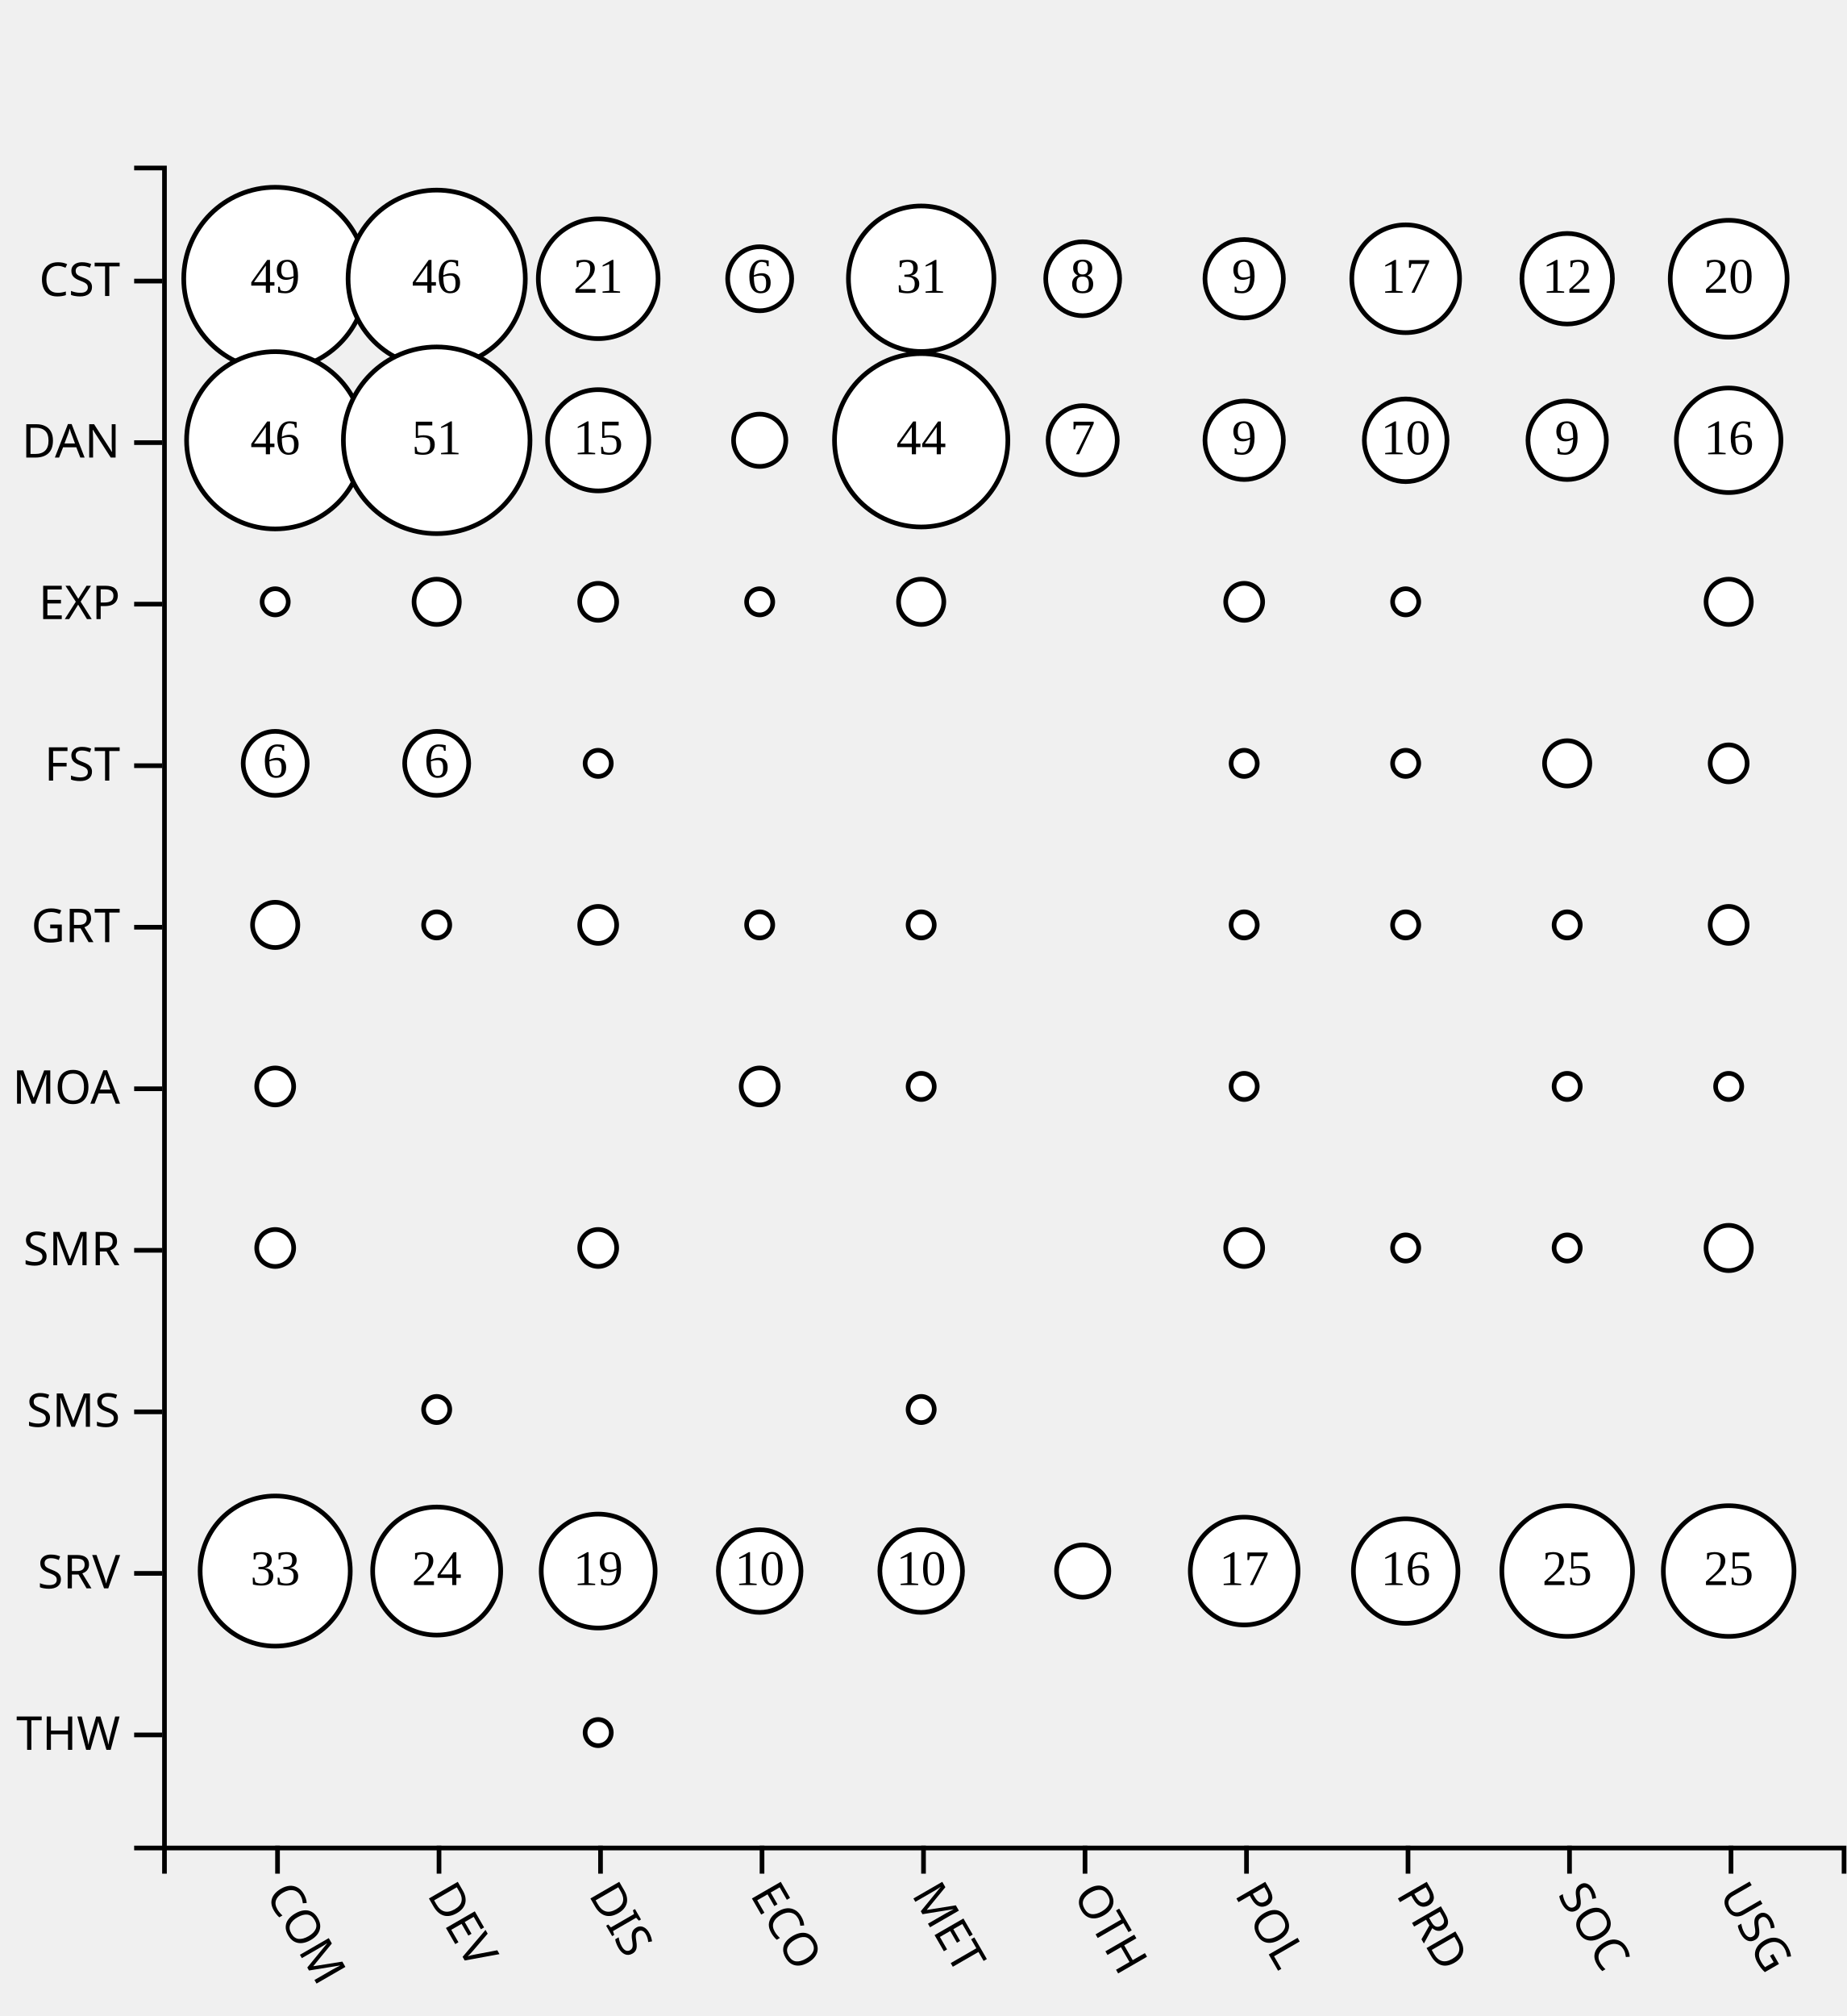
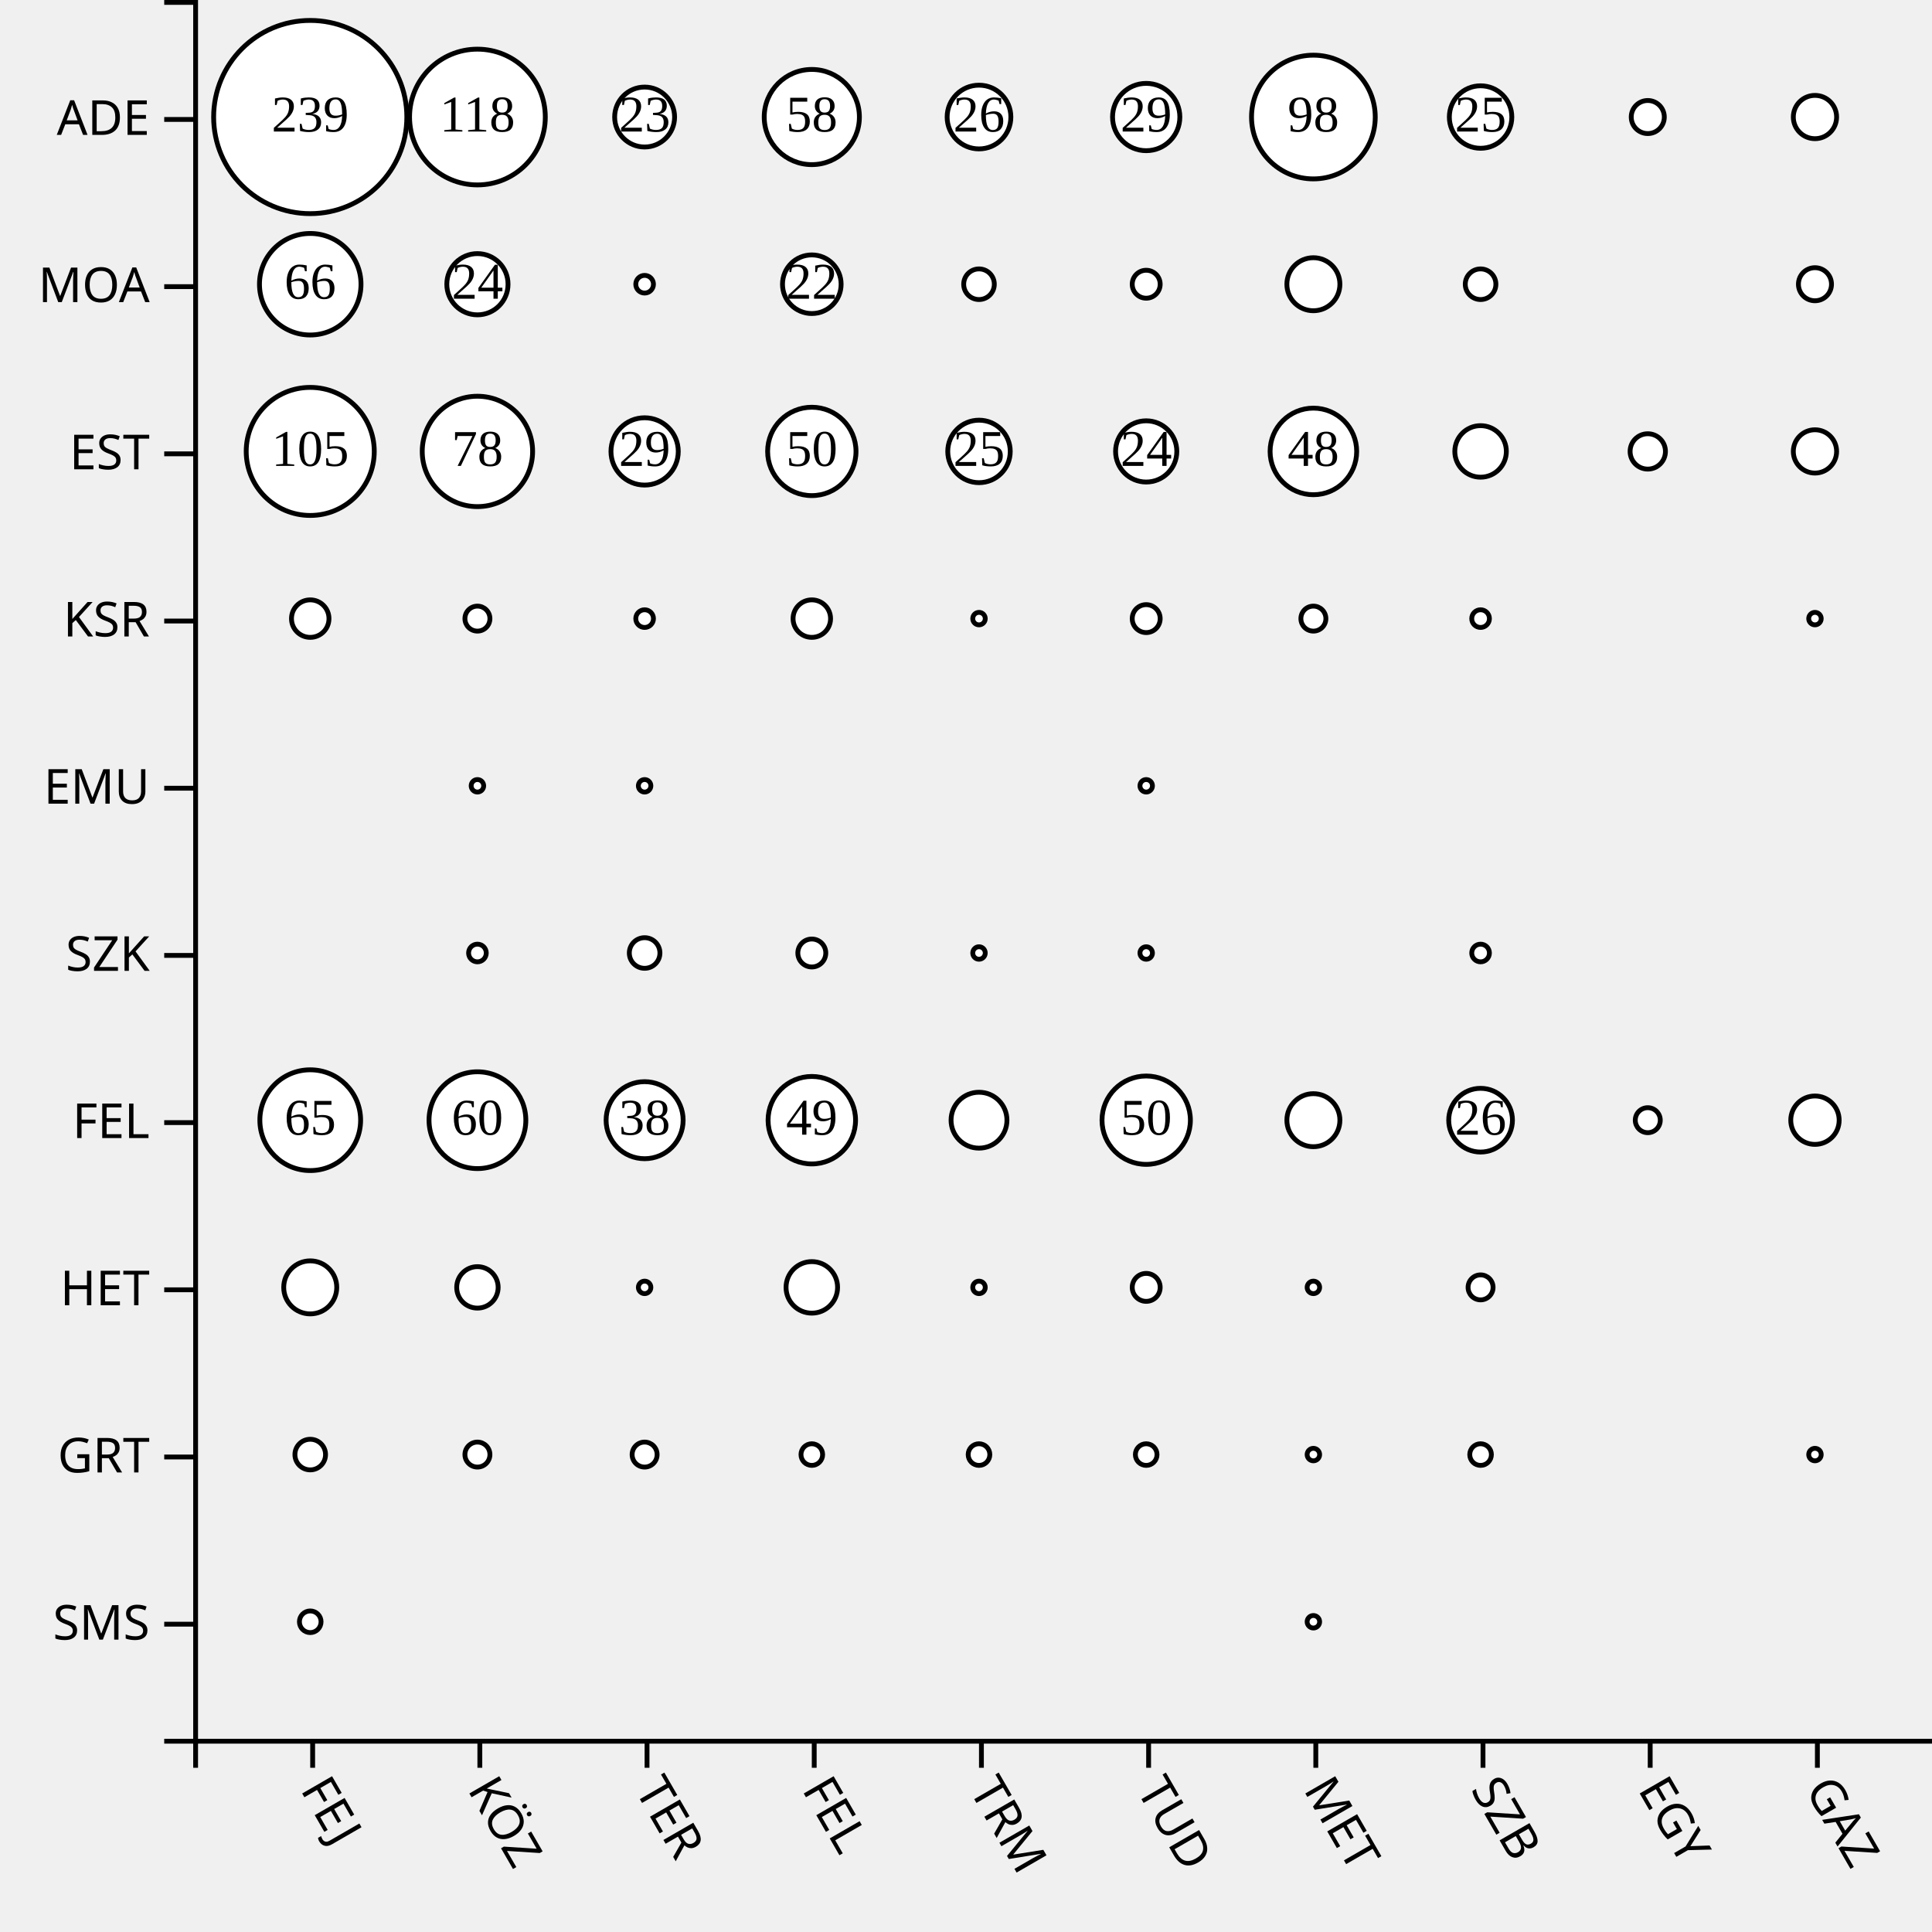
- <svg xmlns="http://www.w3.org/2000/svg" version="1.1" id="svg5349" width="395.754" height="432">
-   <defs id="defs5353" />
-   <g class="axis" font-size="10" transform="translate(34.75371,35.5)" style="font-size:10px;font-family:sans-serif;text-anchor:end;fill:none;filter:url(#desaturate)" id="g5002">
-     <path class="domain" d="m -6,0.5 h 6.5 v 360 H -6" id="path4940" style="stroke:#000000" />
-     <g class="tick" transform="translate(0,24.23077)" id="g4946" style="opacity:1">
-       <line x2="-6" y1="0.5" y2="0.5" id="line4942" x1="0" style="stroke:#000000" />
-       <text x="-9" y="0.5" dy="0.32em" id="text4944" style="fill:#000000">CST</text>
-     </g>
-     <g class="tick" transform="translate(0,58.84615)" id="g4952" style="opacity:1">
-       <line x2="-6" y1="0.5" y2="0.5" id="line4948" x1="0" style="stroke:#000000" />
-       <text x="-9" y="0.5" dy="0.32em" id="text4950" style="fill:#000000">DAN</text>
-     </g>
-     <g class="tick" transform="translate(0,93.46154)" id="g4958" style="opacity:1">
-       <line x2="-6" y1="0.5" y2="0.5" id="line4954" x1="0" style="stroke:#000000" />
-       <text x="-9" y="0.5" dy="0.32em" id="text4956" style="fill:#000000">EXP</text>
-     </g>
-     <g class="tick" transform="translate(0,128.0769)" id="g4964" style="opacity:1">
-       <line x2="-6" y1="0.5" y2="0.5" id="line4960" x1="0" style="stroke:#000000" />
-       <text x="-9" y="0.5" dy="0.32em" id="text4962" style="fill:#000000">FST</text>
-     </g>
-     <g class="tick" transform="translate(0,162.6923)" id="g4970" style="opacity:1">
-       <line x2="-6" y1="0.5" y2="0.5" id="line4966" x1="0" style="stroke:#000000" />
-       <text x="-9" y="0.5" dy="0.32em" id="text4968" style="fill:#000000">GRT</text>
-     </g>
-     <g class="tick" transform="translate(0,197.3077)" id="g4976" style="opacity:1">
-       <line x2="-6" y1="0.5" y2="0.5" id="line4972" x1="0" style="stroke:#000000" />
-       <text x="-9" y="0.5" dy="0.32em" id="text4974" style="fill:#000000">MOA</text>
-     </g>
-     <g class="tick" transform="translate(0,231.9231)" id="g4982" style="opacity:1">
-       <line x2="-6" y1="0.5" y2="0.5" id="line4978" x1="0" style="stroke:#000000" />
-       <text x="-9" y="0.5" dy="0.32em" id="text4980" style="fill:#000000">SMR</text>
-     </g>
-     <g class="tick" transform="translate(0,266.5385)" id="g4988" style="opacity:1">
-       <line x2="-6" y1="0.5" y2="0.5" id="line4984" x1="0" style="stroke:#000000" />
-       <text x="-9" y="0.5" dy="0.32em" id="text4986" style="fill:#000000">SMS</text>
-     </g>
-     <g class="tick" transform="translate(0,301.1538)" id="g4994" style="opacity:1">
-       <line x2="-6" y1="0.5" y2="0.5" id="line4990" x1="0" style="stroke:#000000" />
-       <text x="-9" y="0.5" dy="0.32em" id="text4992" style="fill:#000000">SRV</text>
-     </g>
-     <g class="tick" transform="translate(0,335.7692)" id="g5000" style="opacity:1">
-       <line x2="-6" y1="0.5" y2="0.5" id="line4996" x1="0" style="stroke:#000000" />
-       <text x="-9" y="0.5" dy="0.32em" id="text4998" style="fill:#000000">THW</text>
+ <svg xmlns="http://www.w3.org/2000/svg" style="width: 400px; height: 400px;" version="1.1">
+   <g class="axis" fill="none" font-size="10" font-family="sans-serif" text-anchor="end" transform="translate(40,0)" style="filter: url(&quot;#desaturate&quot;);">
+     <path class="domain" stroke="#000" d="M-6,0.5H0.5V360.5H-6" />
+     <g class="tick" opacity="1" transform="translate(0,24.23077)">
+       <line stroke="#000" x2="-6" y1="0.5" y2="0.5" />
+       <text fill="#000" x="-9" y="0.5" dy="0.32em">ADE</text>
+     </g>
+     <g class="tick" opacity="1" transform="translate(0,58.84615)">
+       <line stroke="#000" x2="-6" y1="0.5" y2="0.5" />
+       <text fill="#000" x="-9" y="0.5" dy="0.32em">MOA</text>
+     </g>
+     <g class="tick" opacity="1" transform="translate(0,93.46154)">
+       <line stroke="#000" x2="-6" y1="0.5" y2="0.5" />
+       <text fill="#000" x="-9" y="0.5" dy="0.32em">EST</text>
+     </g>
+     <g class="tick" opacity="1" transform="translate(0,128.0769)">
+       <line stroke="#000" x2="-6" y1="0.5" y2="0.5" />
+       <text fill="#000" x="-9" y="0.5" dy="0.32em">KSR</text>
+     </g>
+     <g class="tick" opacity="1" transform="translate(0,162.6923)">
+       <line stroke="#000" x2="-6" y1="0.5" y2="0.5" />
+       <text fill="#000" x="-9" y="0.5" dy="0.32em">EMU</text>
+     </g>
+     <g class="tick" opacity="1" transform="translate(0,197.3077)">
+       <line stroke="#000" x2="-6" y1="0.5" y2="0.5" />
+       <text fill="#000" x="-9" y="0.5" dy="0.32em">SZK</text>
+     </g>
+     <g class="tick" opacity="1" transform="translate(0,231.9231)">
+       <line stroke="#000" x2="-6" y1="0.5" y2="0.5" />
+       <text fill="#000" x="-9" y="0.5" dy="0.32em">FEL</text>
+     </g>
+     <g class="tick" opacity="1" transform="translate(0,266.5385)">
+       <line stroke="#000" x2="-6" y1="0.5" y2="0.5" />
+       <text fill="#000" x="-9" y="0.5" dy="0.32em">HET</text>
+     </g>
+     <g class="tick" opacity="1" transform="translate(0,301.1538)">
+       <line stroke="#000" x2="-6" y1="0.5" y2="0.5" />
+       <text fill="#000" x="-9" y="0.5" dy="0.32em">GRT</text>
+     </g>
+     <g class="tick" opacity="1" transform="translate(0,335.7692)">
+       <line stroke="#000" x2="-6" y1="0.5" y2="0.5" />
+       <text fill="#000" x="-9" y="0.5" dy="0.32em">SMS</text>
    </g>
  </g>
-   <g class="axis" font-size="10" transform="translate(34.75371,395.5)" id="g5066" style="font-size:10px;font-family:sans-serif;text-anchor:middle;fill:none">
-     <path class="domain" d="M 0.5,6 V 0.5 h 360 V 6" id="path5004" style="stroke:#000000" />
-     <g class="tick" transform="translate(24.23077)" id="g5010" style="opacity:1">
-       <line y2="6" x1="0.5" x2="0.5" id="line5006" y1="0" style="stroke:#000000" />
-       <text y="0" x="8" dy="0.71em" transform="rotate(60)" id="text5008" style="text-anchor:start;fill:#000000">COM</text>
-     </g>
-     <g class="tick" transform="translate(58.84615)" id="g5016" style="opacity:1">
-       <line y2="6" x1="0.5" x2="0.5" id="line5012" y1="0" style="stroke:#000000" />
-       <text y="0" x="8" dy="0.71em" transform="rotate(60)" id="text5014" style="text-anchor:start;fill:#000000">DEV</text>
-     </g>
-     <g class="tick" transform="translate(93.46154)" id="g5022" style="opacity:1">
-       <line y2="6" x1="0.5" x2="0.5" id="line5018" y1="0" style="stroke:#000000" />
-       <text y="0" x="8" dy="0.71em" transform="rotate(60)" id="text5020" style="text-anchor:start;fill:#000000">DIS</text>
-     </g>
-     <g class="tick" transform="translate(128.0769)" id="g5028" style="opacity:1">
-       <line y2="6" x1="0.5" x2="0.5" id="line5024" y1="0" style="stroke:#000000" />
-       <text y="0" x="8" dy="0.71em" transform="rotate(60)" id="text5026" style="text-anchor:start;fill:#000000">ECO</text>
-     </g>
-     <g class="tick" transform="translate(162.6923)" id="g5034" style="opacity:1">
-       <line y2="6" x1="0.5" x2="0.5" id="line5030" y1="0" style="stroke:#000000" />
-       <text y="0" x="8" dy="0.71em" transform="rotate(60)" id="text5032" style="text-anchor:start;fill:#000000">MET</text>
-     </g>
-     <g class="tick" transform="translate(197.3077)" id="g5040" style="opacity:1">
-       <line y2="6" x1="0.5" x2="0.5" id="line5036" y1="0" style="stroke:#000000" />
-       <text y="0" x="8" dy="0.71em" transform="rotate(60)" id="text5038" style="text-anchor:start;fill:#000000">OTH</text>
-     </g>
-     <g class="tick" transform="translate(231.9231)" id="g5046" style="opacity:1">
-       <line y2="6" x1="0.5" x2="0.5" id="line5042" y1="0" style="stroke:#000000" />
-       <text y="0" x="8" dy="0.71em" transform="rotate(60)" id="text5044" style="text-anchor:start;fill:#000000">POL</text>
-     </g>
-     <g class="tick" transform="translate(266.5385)" id="g5052" style="opacity:1">
-       <line y2="6" x1="0.5" x2="0.5" id="line5048" y1="0" style="stroke:#000000" />
-       <text y="0" x="8" dy="0.71em" transform="rotate(60)" id="text5050" style="text-anchor:start;fill:#000000">PRD</text>
-     </g>
-     <g class="tick" transform="translate(301.1538)" id="g5058" style="opacity:1">
-       <line y2="6" x1="0.5" x2="0.5" id="line5054" y1="0" style="stroke:#000000" />
-       <text y="0" x="8" dy="0.71em" transform="rotate(60)" id="text5056" style="text-anchor:start;fill:#000000">SOC</text>
-     </g>
-     <g class="tick" transform="translate(335.7692)" id="g5064" style="opacity:1">
-       <line y2="6" x1="0.5" x2="0.5" id="line5060" y1="0" style="stroke:#000000" />
-       <text y="0" x="8" dy="0.71em" transform="rotate(60)" id="text5062" style="text-anchor:start;fill:#000000">USG</text>
+   <g class="axis" fill="none" font-size="10" font-family="sans-serif" text-anchor="middle" transform="translate(40,360)">
+     <path class="domain" stroke="#000" d="M0.5,6V0.5H360.5V6" />
+     <g class="tick" opacity="1" transform="translate(24.23077,0)">
+       <line stroke="#000" y2="6" x1="0.5" x2="0.5" />
+       <text fill="#000" y="0" x="8" dy="0.71em" text-anchor="start" transform="rotate(60)">FEJ</text>
+     </g>
+     <g class="tick" opacity="1" transform="translate(58.84615,0)">
+       <line stroke="#000" y2="6" x1="0.5" x2="0.5" />
+       <text fill="#000" y="0" x="8" dy="0.71em" text-anchor="start" transform="rotate(60)">KÖZ</text>
+     </g>
+     <g class="tick" opacity="1" transform="translate(93.46154,0)">
+       <line stroke="#000" y2="6" x1="0.5" x2="0.5" />
+       <text fill="#000" y="0" x="8" dy="0.71em" text-anchor="start" transform="rotate(60)">TER</text>
+     </g>
+     <g class="tick" opacity="1" transform="translate(128.0769,0)">
+       <line stroke="#000" y2="6" x1="0.5" x2="0.5" />
+       <text fill="#000" y="0" x="8" dy="0.71em" text-anchor="start" transform="rotate(60)">FEL</text>
+     </g>
+     <g class="tick" opacity="1" transform="translate(162.6923,0)">
+       <line stroke="#000" y2="6" x1="0.5" x2="0.5" />
+       <text fill="#000" y="0" x="8" dy="0.71em" text-anchor="start" transform="rotate(60)">TRM</text>
+     </g>
+     <g class="tick" opacity="1" transform="translate(197.3077,0)">
+       <line stroke="#000" y2="6" x1="0.5" x2="0.5" />
+       <text fill="#000" y="0" x="8" dy="0.71em" text-anchor="start" transform="rotate(60)">TUD</text>
+     </g>
+     <g class="tick" opacity="1" transform="translate(231.9231,0)">
+       <line stroke="#000" y2="6" x1="0.5" x2="0.5" />
+       <text fill="#000" y="0" x="8" dy="0.71em" text-anchor="start" transform="rotate(60)">MET</text>
+     </g>
+     <g class="tick" opacity="1" transform="translate(266.5385,0)">
+       <line stroke="#000" y2="6" x1="0.5" x2="0.5" />
+       <text fill="#000" y="0" x="8" dy="0.71em" text-anchor="start" transform="rotate(60)">SZB</text>
+     </g>
+     <g class="tick" opacity="1" transform="translate(301.1538,0)">
+       <line stroke="#000" y2="6" x1="0.5" x2="0.5" />
+       <text fill="#000" y="0" x="8" dy="0.71em" text-anchor="start" transform="rotate(60)">EGY</text>
+     </g>
+     <g class="tick" opacity="1" transform="translate(335.7692,0)">
+       <line stroke="#000" y2="6" x1="0.5" x2="0.5" />
+       <text fill="#000" y="0" x="8" dy="0.71em" text-anchor="start" transform="rotate(60)">GAZ</text>
    </g>
  </g>
-   <g class="chartarea" transform="translate(34.75371,35.5)" id="g5344">
-     <circle r="19.604" cx="24.231" cy="24.231" style="fill:#ffffff;stroke:#000000;stroke-width:1" id="circle5068" />
-     <circle r="18.994" cx="24.231" cy="58.846" style="fill:#ffffff;stroke:#000000;stroke-width:1" id="circle5070" />
-     <circle r="2.801" cx="24.231" cy="93.462" style="fill:#ffffff;stroke:#000000;stroke-width:1" id="circle5072" />
-     <circle r="6.86" cx="24.231" cy="128.077" style="fill:#ffffff;stroke:#000000;stroke-width:1" id="circle5074" />
-     <circle r="4.851" cx="24.231" cy="162.692" style="fill:#ffffff;stroke:#000000;stroke-width:1" id="circle5076" />
-     <circle r="3.961" cx="24.231" cy="197.308" style="fill:#ffffff;stroke:#000000;stroke-width:1" id="circle5078" />
-     <circle r="3.961" cx="24.231" cy="231.923" style="fill:#ffffff;stroke:#000000;stroke-width:1" id="circle5080" />
-     <circle r="16.088" cx="24.231" cy="301.154" style="fill:#ffffff;stroke:#000000;stroke-width:1" id="circle5082" />
-     <circle r="18.994" cx="58.846" cy="24.231" style="fill:#ffffff;stroke:#000000;stroke-width:1" id="circle5084" />
-     <circle r="20" cx="58.846" cy="58.846" style="fill:#ffffff;stroke:#000000;stroke-width:1" id="circle5086" />
-     <circle r="4.851" cx="58.846" cy="93.462" style="fill:#ffffff;stroke:#000000;stroke-width:1" id="circle5088" />
-     <circle r="6.86" cx="58.846" cy="128.077" style="fill:#ffffff;stroke:#000000;stroke-width:1" id="circle5090" />
-     <circle r="2.801" cx="58.846" cy="162.692" style="fill:#ffffff;stroke:#000000;stroke-width:1" id="circle5092" />
-     <circle r="2.801" cx="58.846" cy="266.538" style="fill:#ffffff;stroke:#000000;stroke-width:1" id="circle5094" />
-     <circle r="13.72" cx="58.846" cy="301.154" style="fill:#ffffff;stroke:#000000;stroke-width:1" id="circle5096" />
-     <circle r="12.834" cx="93.462" cy="24.231" style="fill:#ffffff;stroke:#000000;stroke-width:1" id="circle5098" />
-     <circle r="10.847" cx="93.462" cy="58.846" style="fill:#ffffff;stroke:#000000;stroke-width:1" id="circle5100" />
-     <circle r="3.961" cx="93.462" cy="93.462" style="fill:#ffffff;stroke:#000000;stroke-width:1" id="circle5102" />
-     <circle r="2.801" cx="93.462" cy="128.077" style="fill:#ffffff;stroke:#000000;stroke-width:1" id="circle5104" />
-     <circle r="3.961" cx="93.462" cy="162.692" style="fill:#ffffff;stroke:#000000;stroke-width:1" id="circle5106" />
-     <circle r="3.961" cx="93.462" cy="231.923" style="fill:#ffffff;stroke:#000000;stroke-width:1" id="circle5108" />
-     <circle r="12.207" cx="93.462" cy="301.154" style="fill:#ffffff;stroke:#000000;stroke-width:1" id="circle5110" />
-     <circle r="2.801" cx="93.462" cy="335.769" style="fill:#ffffff;stroke:#000000;stroke-width:1" id="circle5112" />
-     <circle r="6.86" cx="128.077" cy="24.231" style="fill:#ffffff;stroke:#000000;stroke-width:1" id="circle5114" />
-     <circle r="5.601" cx="128.077" cy="58.846" style="fill:#ffffff;stroke:#000000;stroke-width:1" id="circle5116" />
-     <circle r="2.801" cx="128.077" cy="93.462" style="fill:#ffffff;stroke:#000000;stroke-width:1" id="circle5118" />
-     <circle r="2.801" cx="128.077" cy="162.692" style="fill:#ffffff;stroke:#000000;stroke-width:1" id="circle5120" />
-     <circle r="3.961" cx="128.077" cy="197.308" style="fill:#ffffff;stroke:#000000;stroke-width:1" id="circle5122" />
-     <circle r="8.856" cx="128.077" cy="301.154" style="fill:#ffffff;stroke:#000000;stroke-width:1" id="circle5124" />
-     <circle r="15.593" cx="162.692" cy="24.231" style="fill:#ffffff;stroke:#000000;stroke-width:1" id="circle5126" />
-     <circle r="18.577" cx="162.692" cy="58.846" style="fill:#ffffff;stroke:#000000;stroke-width:1" id="circle5128" />
-     <circle r="4.851" cx="162.692" cy="93.462" style="fill:#ffffff;stroke:#000000;stroke-width:1" id="circle5130" />
-     <circle r="2.801" cx="162.692" cy="162.692" style="fill:#ffffff;stroke:#000000;stroke-width:1" id="circle5132" />
-     <circle r="2.801" cx="162.692" cy="197.308" style="fill:#ffffff;stroke:#000000;stroke-width:1" id="circle5134" />
-     <circle r="2.801" cx="162.692" cy="266.538" style="fill:#ffffff;stroke:#000000;stroke-width:1" id="circle5136" />
-     <circle r="8.856" cx="162.692" cy="301.154" style="fill:#ffffff;stroke:#000000;stroke-width:1" id="circle5138" />
-     <circle r="7.921" cx="197.308" cy="24.231" style="fill:#ffffff;stroke:#000000;stroke-width:1" id="circle5140" />
-     <circle r="7.41" cx="197.308" cy="58.846" style="fill:#ffffff;stroke:#000000;stroke-width:1" id="circle5142" />
-     <circle r="5.601" cx="197.308" cy="301.154" style="fill:#ffffff;stroke:#000000;stroke-width:1" id="circle5144" />
-     <circle r="8.402" cx="231.923" cy="24.231" style="fill:#ffffff;stroke:#000000;stroke-width:1" id="circle5146" />
-     <circle r="8.402" cx="231.923" cy="58.846" style="fill:#ffffff;stroke:#000000;stroke-width:1" id="circle5148" />
-     <circle r="3.961" cx="231.923" cy="93.462" style="fill:#ffffff;stroke:#000000;stroke-width:1" id="circle5150" />
-     <circle r="2.801" cx="231.923" cy="128.077" style="fill:#ffffff;stroke:#000000;stroke-width:1" id="circle5152" />
-     <circle r="2.801" cx="231.923" cy="162.692" style="fill:#ffffff;stroke:#000000;stroke-width:1" id="circle5154" />
-     <circle r="2.801" cx="231.923" cy="197.308" style="fill:#ffffff;stroke:#000000;stroke-width:1" id="circle5156" />
-     <circle r="3.961" cx="231.923" cy="231.923" style="fill:#ffffff;stroke:#000000;stroke-width:1" id="circle5158" />
-     <circle r="11.547" cx="231.923" cy="301.154" style="fill:#ffffff;stroke:#000000;stroke-width:1" id="circle5160" />
-     <circle r="11.547" cx="266.538" cy="24.231" style="fill:#ffffff;stroke:#000000;stroke-width:1" id="circle5162" />
-     <circle r="8.856" cx="266.538" cy="58.846" style="fill:#ffffff;stroke:#000000;stroke-width:1" id="circle5164" />
-     <circle r="2.801" cx="266.538" cy="93.462" style="fill:#ffffff;stroke:#000000;stroke-width:1" id="circle5166" />
-     <circle r="2.801" cx="266.538" cy="128.077" style="fill:#ffffff;stroke:#000000;stroke-width:1" id="circle5168" />
-     <circle r="2.801" cx="266.538" cy="162.692" style="fill:#ffffff;stroke:#000000;stroke-width:1" id="circle5170" />
-     <circle r="2.801" cx="266.538" cy="231.923" style="fill:#ffffff;stroke:#000000;stroke-width:1" id="circle5172" />
-     <circle r="11.202" cx="266.538" cy="301.154" style="fill:#ffffff;stroke:#000000;stroke-width:1" id="circle5174" />
-     <circle r="9.701" cx="301.154" cy="24.231" style="fill:#ffffff;stroke:#000000;stroke-width:1" id="circle5176" />
-     <circle r="8.402" cx="301.154" cy="58.846" style="fill:#ffffff;stroke:#000000;stroke-width:1" id="circle5178" />
-     <circle r="4.851" cx="301.154" cy="128.077" style="fill:#ffffff;stroke:#000000;stroke-width:1" id="circle5180" />
-     <circle r="2.801" cx="301.154" cy="162.692" style="fill:#ffffff;stroke:#000000;stroke-width:1" id="circle5182" />
-     <circle r="2.801" cx="301.154" cy="197.308" style="fill:#ffffff;stroke:#000000;stroke-width:1" id="circle5184" />
-     <circle r="2.801" cx="301.154" cy="231.923" style="fill:#ffffff;stroke:#000000;stroke-width:1" id="circle5186" />
-     <circle r="14.003" cx="301.154" cy="301.154" style="fill:#ffffff;stroke:#000000;stroke-width:1" id="circle5188" />
-     <circle r="12.524" cx="335.769" cy="24.231" style="fill:#ffffff;stroke:#000000;stroke-width:1" id="circle5190" />
-     <circle r="11.202" cx="335.769" cy="58.846" style="fill:#ffffff;stroke:#000000;stroke-width:1" id="circle5192" />
-     <circle r="4.851" cx="335.769" cy="93.462" style="fill:#ffffff;stroke:#000000;stroke-width:1" id="circle5194" />
-     <circle r="3.961" cx="335.769" cy="128.077" style="fill:#ffffff;stroke:#000000;stroke-width:1" id="circle5196" />
-     <circle r="3.961" cx="335.769" cy="162.692" style="fill:#ffffff;stroke:#000000;stroke-width:1" id="circle5198" />
-     <circle r="2.801" cx="335.769" cy="197.308" style="fill:#ffffff;stroke:#000000;stroke-width:1" id="circle5200" />
-     <circle r="4.851" cx="335.769" cy="231.923" style="fill:#ffffff;stroke:#000000;stroke-width:1" id="circle5202" />
-     <circle r="14.003" cx="335.769" cy="301.154" style="fill:#ffffff;stroke:#000000;stroke-width:1" id="circle5204" />
-     <text x="24.231" y="27.231" style="font-size:10.667px;text-anchor:middle;display:block" id="text5206">49</text>
-     <text x="24.231" y="61.846" style="font-size:10.667px;text-anchor:middle;display:block" id="text5208">46</text>
-     <text x="24.231" y="96.462" style="font-size:10.667px;text-anchor:middle;display:none" id="text5210">1</text>
-     <text x="24.231" y="131.077" style="font-size:10.667px;text-anchor:middle;display:block" id="text5212">6</text>
-     <text x="24.231" y="165.692" style="font-size:10.667px;text-anchor:middle;display:none" id="text5214">3</text>
-     <text x="24.231" y="200.308" style="font-size:10.667px;text-anchor:middle;display:none" id="text5216">2</text>
-     <text x="24.231" y="234.923" style="font-size:10.667px;text-anchor:middle;display:none" id="text5218">2</text>
-     <text x="24.231" y="304.154" style="font-size:10.667px;text-anchor:middle;display:block" id="text5220">33</text>
-     <text x="58.846" y="27.231" style="font-size:10.667px;text-anchor:middle;display:block" id="text5222">46</text>
-     <text x="58.846" y="61.846" style="font-size:10.667px;text-anchor:middle;display:block" id="text5224">51</text>
-     <text x="58.846" y="96.462" style="font-size:10.667px;text-anchor:middle;display:none" id="text5226">3</text>
-     <text x="58.846" y="131.077" style="font-size:10.667px;text-anchor:middle;display:block" id="text5228">6</text>
-     <text x="58.846" y="165.692" style="font-size:10.667px;text-anchor:middle;display:none" id="text5230">1</text>
-     <text x="58.846" y="269.538" style="font-size:10.667px;text-anchor:middle;display:none" id="text5232">1</text>
-     <text x="58.846" y="304.154" style="font-size:10.667px;text-anchor:middle;display:block" id="text5234">24</text>
-     <text x="93.462" y="27.231" style="font-size:10.667px;text-anchor:middle;display:block" id="text5236">21</text>
-     <text x="93.462" y="61.846" style="font-size:10.667px;text-anchor:middle;display:block" id="text5238">15</text>
-     <text x="93.462" y="96.462" style="font-size:10.667px;text-anchor:middle;display:none" id="text5240">2</text>
-     <text x="93.462" y="131.077" style="font-size:10.667px;text-anchor:middle;display:none" id="text5242">1</text>
-     <text x="93.462" y="165.692" style="font-size:10.667px;text-anchor:middle;display:none" id="text5244">2</text>
-     <text x="93.462" y="234.923" style="font-size:10.667px;text-anchor:middle;display:none" id="text5246">2</text>
-     <text x="93.462" y="304.154" style="font-size:10.667px;text-anchor:middle;display:block" id="text5248">19</text>
-     <text x="93.462" y="338.769" style="font-size:10.667px;text-anchor:middle;display:none" id="text5250">1</text>
-     <text x="128.077" y="27.231" style="font-size:10.667px;text-anchor:middle;display:block" id="text5252">6</text>
-     <text x="128.077" y="61.846" style="font-size:10.667px;text-anchor:middle;display:none" id="text5254">4</text>
-     <text x="128.077" y="96.462" style="font-size:10.667px;text-anchor:middle;display:none" id="text5256">1</text>
-     <text x="128.077" y="165.692" style="font-size:10.667px;text-anchor:middle;display:none" id="text5258">1</text>
-     <text x="128.077" y="200.308" style="font-size:10.667px;text-anchor:middle;display:none" id="text5260">2</text>
-     <text x="128.077" y="304.154" style="font-size:10.667px;text-anchor:middle;display:block" id="text5262">10</text>
-     <text x="162.692" y="27.231" style="font-size:10.667px;text-anchor:middle;display:block" id="text5264">31</text>
-     <text x="162.692" y="61.846" style="font-size:10.667px;text-anchor:middle;display:block" id="text5266">44</text>
-     <text x="162.692" y="96.462" style="font-size:10.667px;text-anchor:middle;display:none" id="text5268">3</text>
-     <text x="162.692" y="165.692" style="font-size:10.667px;text-anchor:middle;display:none" id="text5270">1</text>
-     <text x="162.692" y="200.308" style="font-size:10.667px;text-anchor:middle;display:none" id="text5272">1</text>
-     <text x="162.692" y="269.538" style="font-size:10.667px;text-anchor:middle;display:none" id="text5274">1</text>
-     <text x="162.692" y="304.154" style="font-size:10.667px;text-anchor:middle;display:block" id="text5276">10</text>
-     <text x="197.308" y="27.231" style="font-size:10.667px;text-anchor:middle;display:block" id="text5278">8</text>
-     <text x="197.308" y="61.846" style="font-size:10.667px;text-anchor:middle;display:block" id="text5280">7</text>
-     <text x="197.308" y="304.154" style="font-size:10.667px;text-anchor:middle;display:none" id="text5282">4</text>
-     <text x="231.923" y="27.231" style="font-size:10.667px;text-anchor:middle;display:block" id="text5284">9</text>
-     <text x="231.923" y="61.846" style="font-size:10.667px;text-anchor:middle;display:block" id="text5286">9</text>
-     <text x="231.923" y="96.462" style="font-size:10.667px;text-anchor:middle;display:none" id="text5288">2</text>
-     <text x="231.923" y="131.077" style="font-size:10.667px;text-anchor:middle;display:none" id="text5290">1</text>
-     <text x="231.923" y="165.692" style="font-size:10.667px;text-anchor:middle;display:none" id="text5292">1</text>
-     <text x="231.923" y="200.308" style="font-size:10.667px;text-anchor:middle;display:none" id="text5294">1</text>
-     <text x="231.923" y="234.923" style="font-size:10.667px;text-anchor:middle;display:none" id="text5296">2</text>
-     <text x="231.923" y="304.154" style="font-size:10.667px;text-anchor:middle;display:block" id="text5298">17</text>
-     <text x="266.538" y="27.231" style="font-size:10.667px;text-anchor:middle;display:block" id="text5300">17</text>
-     <text x="266.538" y="61.846" style="font-size:10.667px;text-anchor:middle;display:block" id="text5302">10</text>
-     <text x="266.538" y="96.462" style="font-size:10.667px;text-anchor:middle;display:none" id="text5304">1</text>
-     <text x="266.538" y="131.077" style="font-size:10.667px;text-anchor:middle;display:none" id="text5306">1</text>
-     <text x="266.538" y="165.692" style="font-size:10.667px;text-anchor:middle;display:none" id="text5308">1</text>
-     <text x="266.538" y="234.923" style="font-size:10.667px;text-anchor:middle;display:none" id="text5310">1</text>
-     <text x="266.538" y="304.154" style="font-size:10.667px;text-anchor:middle;display:block" id="text5312">16</text>
-     <text x="301.154" y="27.231" style="font-size:10.667px;text-anchor:middle;display:block" id="text5314">12</text>
-     <text x="301.154" y="61.846" style="font-size:10.667px;text-anchor:middle;display:block" id="text5316">9</text>
-     <text x="301.154" y="131.077" style="font-size:10.667px;text-anchor:middle;display:none" id="text5318">3</text>
-     <text x="301.154" y="165.692" style="font-size:10.667px;text-anchor:middle;display:none" id="text5320">1</text>
-     <text x="301.154" y="200.308" style="font-size:10.667px;text-anchor:middle;display:none" id="text5322">1</text>
-     <text x="301.154" y="234.923" style="font-size:10.667px;text-anchor:middle;display:none" id="text5324">1</text>
-     <text x="301.154" y="304.154" style="font-size:10.667px;text-anchor:middle;display:block" id="text5326">25</text>
-     <text x="335.769" y="27.231" style="font-size:10.667px;text-anchor:middle;display:block" id="text5328">20</text>
-     <text x="335.769" y="61.846" style="font-size:10.667px;text-anchor:middle;display:block" id="text5330">16</text>
-     <text x="335.769" y="96.462" style="font-size:10.667px;text-anchor:middle;display:none" id="text5332">3</text>
-     <text x="335.769" y="131.077" style="font-size:10.667px;text-anchor:middle;display:none" id="text5334">2</text>
-     <text x="335.769" y="165.692" style="font-size:10.667px;text-anchor:middle;display:none" id="text5336">2</text>
-     <text x="335.769" y="200.308" style="font-size:10.667px;text-anchor:middle;display:none" id="text5338">1</text>
-     <text x="335.769" y="234.923" style="font-size:10.667px;text-anchor:middle;display:none" id="text5340">3</text>
-     <text x="335.769" y="304.154" style="font-size:10.667px;text-anchor:middle;display:block" id="text5342">25</text>
+   <g class="chartarea" transform="translate(40,0)">
+     <circle r="3.423" cx="301.154" cy="24.231" style="fill: white; stroke: black; stroke-width: 1px;" />
+     <circle r="3.659" cx="301.154" cy="93.462" style="fill: white; stroke: black; stroke-width: 1px;" />
+     <circle r="2.587" cx="301.154" cy="231.923" style="fill: white; stroke: black; stroke-width: 1px;" />
+     <circle r="20" cx="24.231" cy="24.231" style="fill: white; stroke: black; stroke-width: 1px;" />
+     <circle r="13.256" cx="24.231" cy="93.462" style="fill: white; stroke: black; stroke-width: 1px;" />
+     <circle r="10.43" cx="24.231" cy="231.923" style="fill: white; stroke: black; stroke-width: 1px;" />
+     <circle r="3.169" cx="24.231" cy="301.154" style="fill: white; stroke: black; stroke-width: 1px;" />
+     <circle r="5.489" cx="24.231" cy="266.538" style="fill: white; stroke: black; stroke-width: 1px;" />
+     <circle r="3.881" cx="24.231" cy="128.077" style="fill: white; stroke: black; stroke-width: 1px;" />
+     <circle r="10.51" cx="24.231" cy="58.846" style="fill: white; stroke: black; stroke-width: 1px;" />
+     <circle r="2.241" cx="24.231" cy="335.769" style="fill: white; stroke: black; stroke-width: 1px;" />
+     <circle r="9.852" cx="128.077" cy="24.231" style="fill: white; stroke: black; stroke-width: 1px;" />
+     <circle r="9.148" cx="128.077" cy="93.462" style="fill: white; stroke: black; stroke-width: 1px;" />
+     <circle r="9.056" cx="128.077" cy="231.923" style="fill: white; stroke: black; stroke-width: 1px;" />
+     <circle r="2.241" cx="128.077" cy="301.154" style="fill: white; stroke: black; stroke-width: 1px;" />
+     <circle r="5.334" cx="128.077" cy="266.538" style="fill: white; stroke: black; stroke-width: 1px;" />
+     <circle r="3.881" cx="128.077" cy="128.077" style="fill: white; stroke: black; stroke-width: 1px;" />
+     <circle r="6.068" cx="128.077" cy="58.846" style="fill: white; stroke: black; stroke-width: 1px;" />
+     <circle r="2.893" cx="128.077" cy="197.308" style="fill: white; stroke: black; stroke-width: 1px;" />
+     <circle r="4.481" cx="335.769" cy="24.231" style="fill: white; stroke: black; stroke-width: 1px;" />
+     <circle r="4.481" cx="335.769" cy="93.462" style="fill: white; stroke: black; stroke-width: 1px;" />
+     <circle r="5.01" cx="335.769" cy="231.923" style="fill: white; stroke: black; stroke-width: 1px;" />
+     <circle r="1.294" cx="335.769" cy="301.154" style="fill: white; stroke: black; stroke-width: 1px;" />
+     <circle r="1.294" cx="335.769" cy="128.077" style="fill: white; stroke: black; stroke-width: 1px;" />
+     <circle r="3.423" cx="335.769" cy="58.846" style="fill: white; stroke: black; stroke-width: 1px;" />
+     <circle r="14.053" cx="58.846" cy="24.231" style="fill: white; stroke: black; stroke-width: 1px;" />
+     <circle r="1.294" cx="58.846" cy="162.692" style="fill: white; stroke: black; stroke-width: 1px;" />
+     <circle r="11.426" cx="58.846" cy="93.462" style="fill: white; stroke: black; stroke-width: 1px;" />
+     <circle r="10.021" cx="58.846" cy="231.923" style="fill: white; stroke: black; stroke-width: 1px;" />
+     <circle r="2.587" cx="58.846" cy="301.154" style="fill: white; stroke: black; stroke-width: 1px;" />
+     <circle r="4.291" cx="58.846" cy="266.538" style="fill: white; stroke: black; stroke-width: 1px;" />
+     <circle r="2.587" cx="58.846" cy="128.077" style="fill: white; stroke: black; stroke-width: 1px;" />
+     <circle r="6.338" cx="58.846" cy="58.846" style="fill: white; stroke: black; stroke-width: 1px;" />
+     <circle r="1.83" cx="58.846" cy="197.308" style="fill: white; stroke: black; stroke-width: 1px;" />
+     <circle r="12.807" cx="231.923" cy="24.231" style="fill: white; stroke: black; stroke-width: 1px;" />
+     <circle r="8.963" cx="231.923" cy="93.462" style="fill: white; stroke: black; stroke-width: 1px;" />
+     <circle r="5.489" cx="231.923" cy="231.923" style="fill: white; stroke: black; stroke-width: 1px;" />
+     <circle r="1.294" cx="231.923" cy="301.154" style="fill: white; stroke: black; stroke-width: 1px;" />
+     <circle r="1.294" cx="231.923" cy="266.538" style="fill: white; stroke: black; stroke-width: 1px;" />
+     <circle r="2.587" cx="231.923" cy="128.077" style="fill: white; stroke: black; stroke-width: 1px;" />
+     <circle r="5.489" cx="231.923" cy="58.846" style="fill: white; stroke: black; stroke-width: 1px;" />
+     <circle r="1.294" cx="231.923" cy="335.769" style="fill: white; stroke: black; stroke-width: 1px;" />
+     <circle r="6.468" cx="266.538" cy="24.231" style="fill: white; stroke: black; stroke-width: 1px;" />
+     <circle r="5.334" cx="266.538" cy="93.462" style="fill: white; stroke: black; stroke-width: 1px;" />
+     <circle r="6.597" cx="266.538" cy="231.923" style="fill: white; stroke: black; stroke-width: 1px;" />
+     <circle r="2.241" cx="266.538" cy="301.154" style="fill: white; stroke: black; stroke-width: 1px;" />
+     <circle r="2.587" cx="266.538" cy="266.538" style="fill: white; stroke: black; stroke-width: 1px;" />
+     <circle r="1.83" cx="266.538" cy="128.077" style="fill: white; stroke: black; stroke-width: 1px;" />
+     <circle r="3.169" cx="266.538" cy="58.846" style="fill: white; stroke: black; stroke-width: 1px;" />
+     <circle r="1.83" cx="266.538" cy="197.308" style="fill: white; stroke: black; stroke-width: 1px;" />
+     <circle r="6.204" cx="93.462" cy="24.231" style="fill: white; stroke: black; stroke-width: 1px;" />
+     <circle r="1.294" cx="93.462" cy="162.692" style="fill: white; stroke: black; stroke-width: 1px;" />
+     <circle r="6.967" cx="93.462" cy="93.462" style="fill: white; stroke: black; stroke-width: 1px;" />
+     <circle r="7.975" cx="93.462" cy="231.923" style="fill: white; stroke: black; stroke-width: 1px;" />
+     <circle r="2.587" cx="93.462" cy="301.154" style="fill: white; stroke: black; stroke-width: 1px;" />
+     <circle r="1.294" cx="93.462" cy="266.538" style="fill: white; stroke: black; stroke-width: 1px;" />
+     <circle r="1.83" cx="93.462" cy="128.077" style="fill: white; stroke: black; stroke-width: 1px;" />
+     <circle r="1.83" cx="93.462" cy="58.846" style="fill: white; stroke: black; stroke-width: 1px;" />
+     <circle r="3.169" cx="93.462" cy="197.308" style="fill: white; stroke: black; stroke-width: 1px;" />
+     <circle r="6.597" cx="162.692" cy="24.231" style="fill: white; stroke: black; stroke-width: 1px;" />
+     <circle r="6.468" cx="162.692" cy="93.462" style="fill: white; stroke: black; stroke-width: 1px;" />
+     <circle r="5.786" cx="162.692" cy="231.923" style="fill: white; stroke: black; stroke-width: 1px;" />
+     <circle r="2.241" cx="162.692" cy="301.154" style="fill: white; stroke: black; stroke-width: 1px;" />
+     <circle r="1.294" cx="162.692" cy="266.538" style="fill: white; stroke: black; stroke-width: 1px;" />
+     <circle r="1.294" cx="162.692" cy="128.077" style="fill: white; stroke: black; stroke-width: 1px;" />
+     <circle r="3.169" cx="162.692" cy="58.846" style="fill: white; stroke: black; stroke-width: 1px;" />
+     <circle r="1.294" cx="162.692" cy="197.308" style="fill: white; stroke: black; stroke-width: 1px;" />
+     <circle r="6.967" cx="197.308" cy="24.231" style="fill: white; stroke: black; stroke-width: 1px;" />
+     <circle r="1.294" cx="197.308" cy="162.692" style="fill: white; stroke: black; stroke-width: 1px;" />
+     <circle r="6.338" cx="197.308" cy="93.462" style="fill: white; stroke: black; stroke-width: 1px;" />
+     <circle r="9.148" cx="197.308" cy="231.923" style="fill: white; stroke: black; stroke-width: 1px;" />
+     <circle r="2.241" cx="197.308" cy="301.154" style="fill: white; stroke: black; stroke-width: 1px;" />
+     <circle r="2.893" cx="197.308" cy="266.538" style="fill: white; stroke: black; stroke-width: 1px;" />
+     <circle r="2.893" cx="197.308" cy="128.077" style="fill: white; stroke: black; stroke-width: 1px;" />
+     <circle r="2.893" cx="197.308" cy="58.846" style="fill: white; stroke: black; stroke-width: 1px;" />
+     <circle r="1.294" cx="197.308" cy="197.308" style="fill: white; stroke: black; stroke-width: 1px;" />
+     <text x="301.154" y="27.231" style="text-anchor: middle; font-size: 8pt; display: none;">7</text>
+     <text x="301.154" y="96.462" style="text-anchor: middle; font-size: 8pt; display: none;">8</text>
+     <text x="301.154" y="234.923" style="text-anchor: middle; font-size: 8pt; display: none;">4</text>
+     <text x="24.231" y="27.231" style="text-anchor: middle; font-size: 8pt; display: block;">239</text>
+     <text x="24.231" y="96.462" style="text-anchor: middle; font-size: 8pt; display: block;">105</text>
+     <text x="24.231" y="234.923" style="text-anchor: middle; font-size: 8pt; display: block;">65</text>
+     <text x="24.231" y="304.154" style="text-anchor: middle; font-size: 8pt; display: none;">6</text>
+     <text x="24.231" y="269.538" style="text-anchor: middle; font-size: 8pt; display: none;">18</text>
+     <text x="24.231" y="131.077" style="text-anchor: middle; font-size: 8pt; display: none;">9</text>
+     <text x="24.231" y="61.846" style="text-anchor: middle; font-size: 8pt; display: block;">66</text>
+     <text x="24.231" y="338.769" style="text-anchor: middle; font-size: 8pt; display: none;">3</text>
+     <text x="128.077" y="27.231" style="text-anchor: middle; font-size: 8pt; display: block;">58</text>
+     <text x="128.077" y="96.462" style="text-anchor: middle; font-size: 8pt; display: block;">50</text>
+     <text x="128.077" y="234.923" style="text-anchor: middle; font-size: 8pt; display: block;">49</text>
+     <text x="128.077" y="304.154" style="text-anchor: middle; font-size: 8pt; display: none;">3</text>
+     <text x="128.077" y="269.538" style="text-anchor: middle; font-size: 8pt; display: none;">17</text>
+     <text x="128.077" y="131.077" style="text-anchor: middle; font-size: 8pt; display: none;">9</text>
+     <text x="128.077" y="61.846" style="text-anchor: middle; font-size: 8pt; display: block;">22</text>
+     <text x="128.077" y="200.308" style="text-anchor: middle; font-size: 8pt; display: none;">5</text>
+     <text x="335.769" y="27.231" style="text-anchor: middle; font-size: 8pt; display: none;">12</text>
+     <text x="335.769" y="96.462" style="text-anchor: middle; font-size: 8pt; display: none;">12</text>
+     <text x="335.769" y="234.923" style="text-anchor: middle; font-size: 8pt; display: none;">15</text>
+     <text x="335.769" y="304.154" style="text-anchor: middle; font-size: 8pt; display: none;">1</text>
+     <text x="335.769" y="131.077" style="text-anchor: middle; font-size: 8pt; display: none;">1</text>
+     <text x="335.769" y="61.846" style="text-anchor: middle; font-size: 8pt; display: none;">7</text>
+     <text x="58.846" y="27.231" style="text-anchor: middle; font-size: 8pt; display: block;">118</text>
+     <text x="58.846" y="165.692" style="text-anchor: middle; font-size: 8pt; display: none;">1</text>
+     <text x="58.846" y="96.462" style="text-anchor: middle; font-size: 8pt; display: block;">78</text>
+     <text x="58.846" y="234.923" style="text-anchor: middle; font-size: 8pt; display: block;">60</text>
+     <text x="58.846" y="304.154" style="text-anchor: middle; font-size: 8pt; display: none;">4</text>
+     <text x="58.846" y="269.538" style="text-anchor: middle; font-size: 8pt; display: none;">11</text>
+     <text x="58.846" y="131.077" style="text-anchor: middle; font-size: 8pt; display: none;">4</text>
+     <text x="58.846" y="61.846" style="text-anchor: middle; font-size: 8pt; display: block;">24</text>
+     <text x="58.846" y="200.308" style="text-anchor: middle; font-size: 8pt; display: none;">2</text>
+     <text x="231.923" y="27.231" style="text-anchor: middle; font-size: 8pt; display: block;">98</text>
+     <text x="231.923" y="96.462" style="text-anchor: middle; font-size: 8pt; display: block;">48</text>
+     <text x="231.923" y="234.923" style="text-anchor: middle; font-size: 8pt; display: none;">18</text>
+     <text x="231.923" y="304.154" style="text-anchor: middle; font-size: 8pt; display: none;">1</text>
+     <text x="231.923" y="269.538" style="text-anchor: middle; font-size: 8pt; display: none;">1</text>
+     <text x="231.923" y="131.077" style="text-anchor: middle; font-size: 8pt; display: none;">4</text>
+     <text x="231.923" y="61.846" style="text-anchor: middle; font-size: 8pt; display: none;">18</text>
+     <text x="231.923" y="338.769" style="text-anchor: middle; font-size: 8pt; display: none;">1</text>
+     <text x="266.538" y="27.231" style="text-anchor: middle; font-size: 8pt; display: block;">25</text>
+     <text x="266.538" y="96.462" style="text-anchor: middle; font-size: 8pt; display: none;">17</text>
+     <text x="266.538" y="234.923" style="text-anchor: middle; font-size: 8pt; display: block;">26</text>
+     <text x="266.538" y="304.154" style="text-anchor: middle; font-size: 8pt; display: none;">3</text>
+     <text x="266.538" y="269.538" style="text-anchor: middle; font-size: 8pt; display: none;">4</text>
+     <text x="266.538" y="131.077" style="text-anchor: middle; font-size: 8pt; display: none;">2</text>
+     <text x="266.538" y="61.846" style="text-anchor: middle; font-size: 8pt; display: none;">6</text>
+     <text x="266.538" y="200.308" style="text-anchor: middle; font-size: 8pt; display: none;">2</text>
+     <text x="93.462" y="27.231" style="text-anchor: middle; font-size: 8pt; display: block;">23</text>
+     <text x="93.462" y="165.692" style="text-anchor: middle; font-size: 8pt; display: none;">1</text>
+     <text x="93.462" y="96.462" style="text-anchor: middle; font-size: 8pt; display: block;">29</text>
+     <text x="93.462" y="234.923" style="text-anchor: middle; font-size: 8pt; display: block;">38</text>
+     <text x="93.462" y="304.154" style="text-anchor: middle; font-size: 8pt; display: none;">4</text>
+     <text x="93.462" y="269.538" style="text-anchor: middle; font-size: 8pt; display: none;">1</text>
+     <text x="93.462" y="131.077" style="text-anchor: middle; font-size: 8pt; display: none;">2</text>
+     <text x="93.462" y="61.846" style="text-anchor: middle; font-size: 8pt; display: none;">2</text>
+     <text x="93.462" y="200.308" style="text-anchor: middle; font-size: 8pt; display: none;">6</text>
+     <text x="162.692" y="27.231" style="text-anchor: middle; font-size: 8pt; display: block;">26</text>
+     <text x="162.692" y="96.462" style="text-anchor: middle; font-size: 8pt; display: block;">25</text>
+     <text x="162.692" y="234.923" style="text-anchor: middle; font-size: 8pt; display: none;">20</text>
+     <text x="162.692" y="304.154" style="text-anchor: middle; font-size: 8pt; display: none;">3</text>
+     <text x="162.692" y="269.538" style="text-anchor: middle; font-size: 8pt; display: none;">1</text>
+     <text x="162.692" y="131.077" style="text-anchor: middle; font-size: 8pt; display: none;">1</text>
+     <text x="162.692" y="61.846" style="text-anchor: middle; font-size: 8pt; display: none;">6</text>
+     <text x="162.692" y="200.308" style="text-anchor: middle; font-size: 8pt; display: none;">1</text>
+     <text x="197.308" y="27.231" style="text-anchor: middle; font-size: 8pt; display: block;">29</text>
+     <text x="197.308" y="165.692" style="text-anchor: middle; font-size: 8pt; display: none;">1</text>
+     <text x="197.308" y="96.462" style="text-anchor: middle; font-size: 8pt; display: block;">24</text>
+     <text x="197.308" y="234.923" style="text-anchor: middle; font-size: 8pt; display: block;">50</text>
+     <text x="197.308" y="304.154" style="text-anchor: middle; font-size: 8pt; display: none;">3</text>
+     <text x="197.308" y="269.538" style="text-anchor: middle; font-size: 8pt; display: none;">5</text>
+     <text x="197.308" y="131.077" style="text-anchor: middle; font-size: 8pt; display: none;">5</text>
+     <text x="197.308" y="61.846" style="text-anchor: middle; font-size: 8pt; display: none;">5</text>
+     <text x="197.308" y="200.308" style="text-anchor: middle; font-size: 8pt; display: none;">1</text>
  </g>
  <filter id="desaturate">
-     <feColorMatrix type="matrix" values="0.333 0.333 0.333 0 0 0.333 0.333 0.333 0 0 0.333 0.333 0.333 0 0 0 0 0 1 0" id="feColorMatrix5346" />
+     <feColorMatrix type="matrix" values="0.333 0.333 0.333 0 0 0.333 0.333 0.333 0 0 0.333 0.333 0.333 0 0 0 0 0 1 0" />
  </filter>
</svg>
